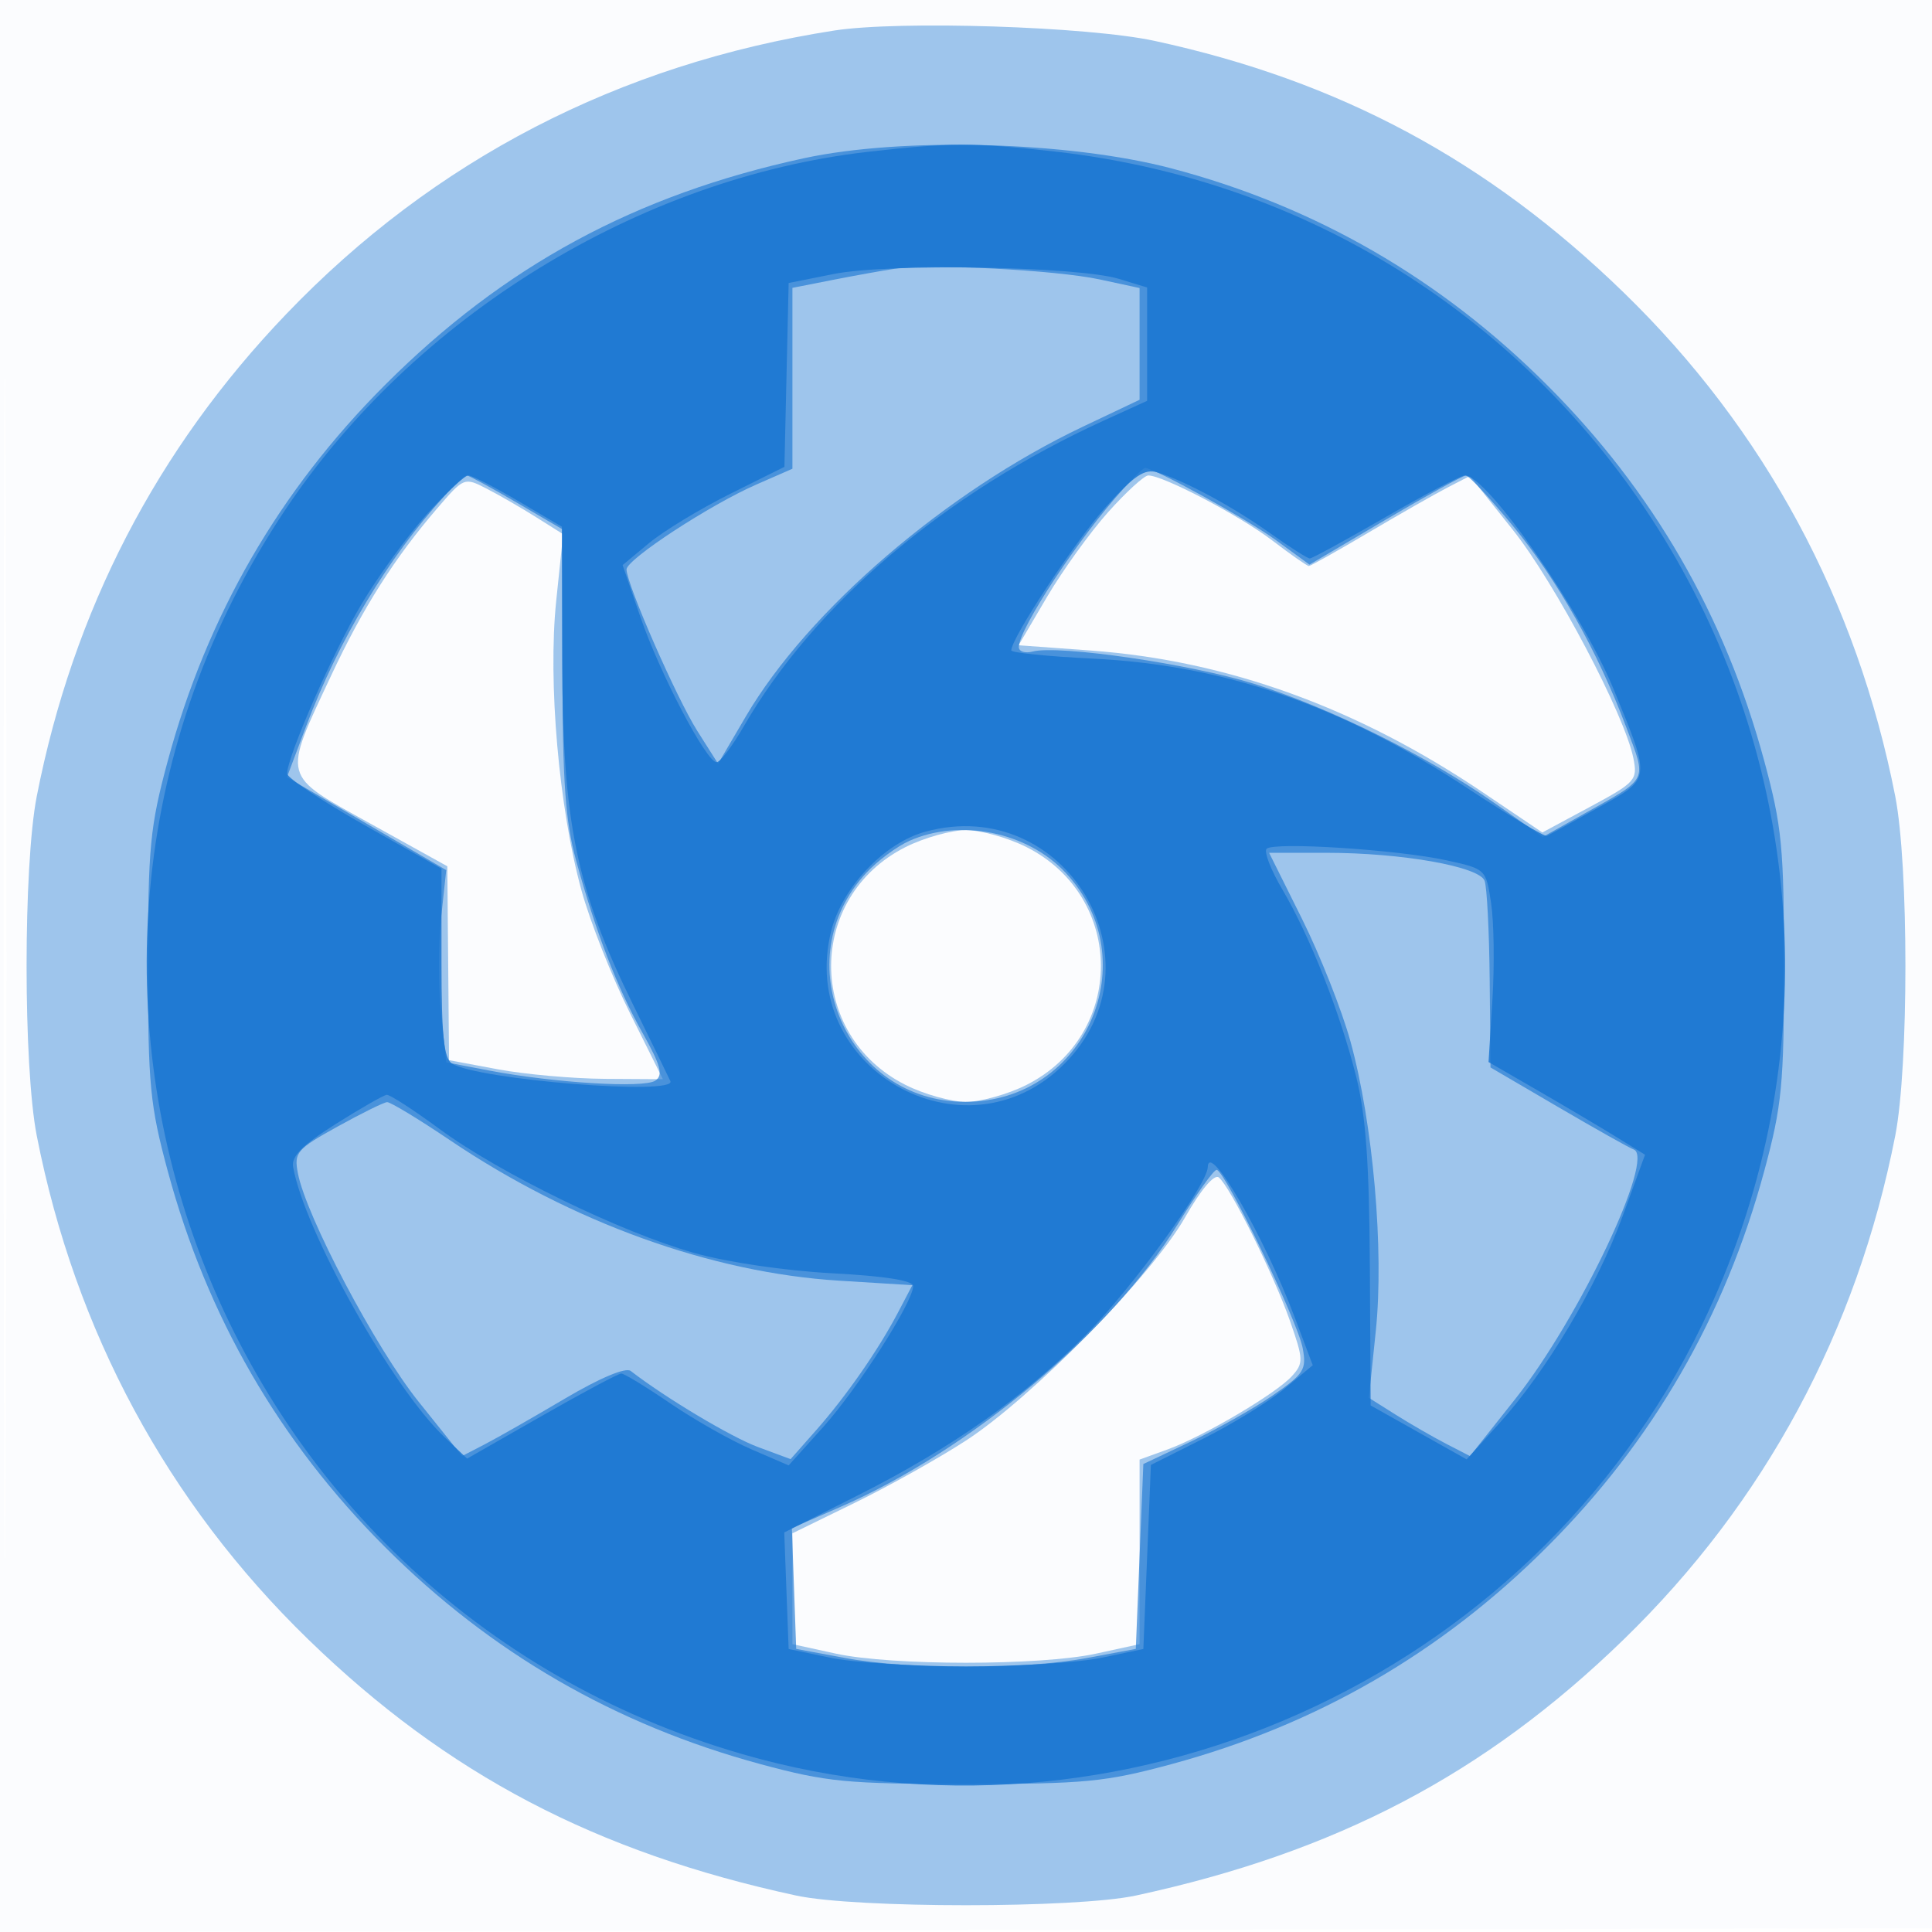
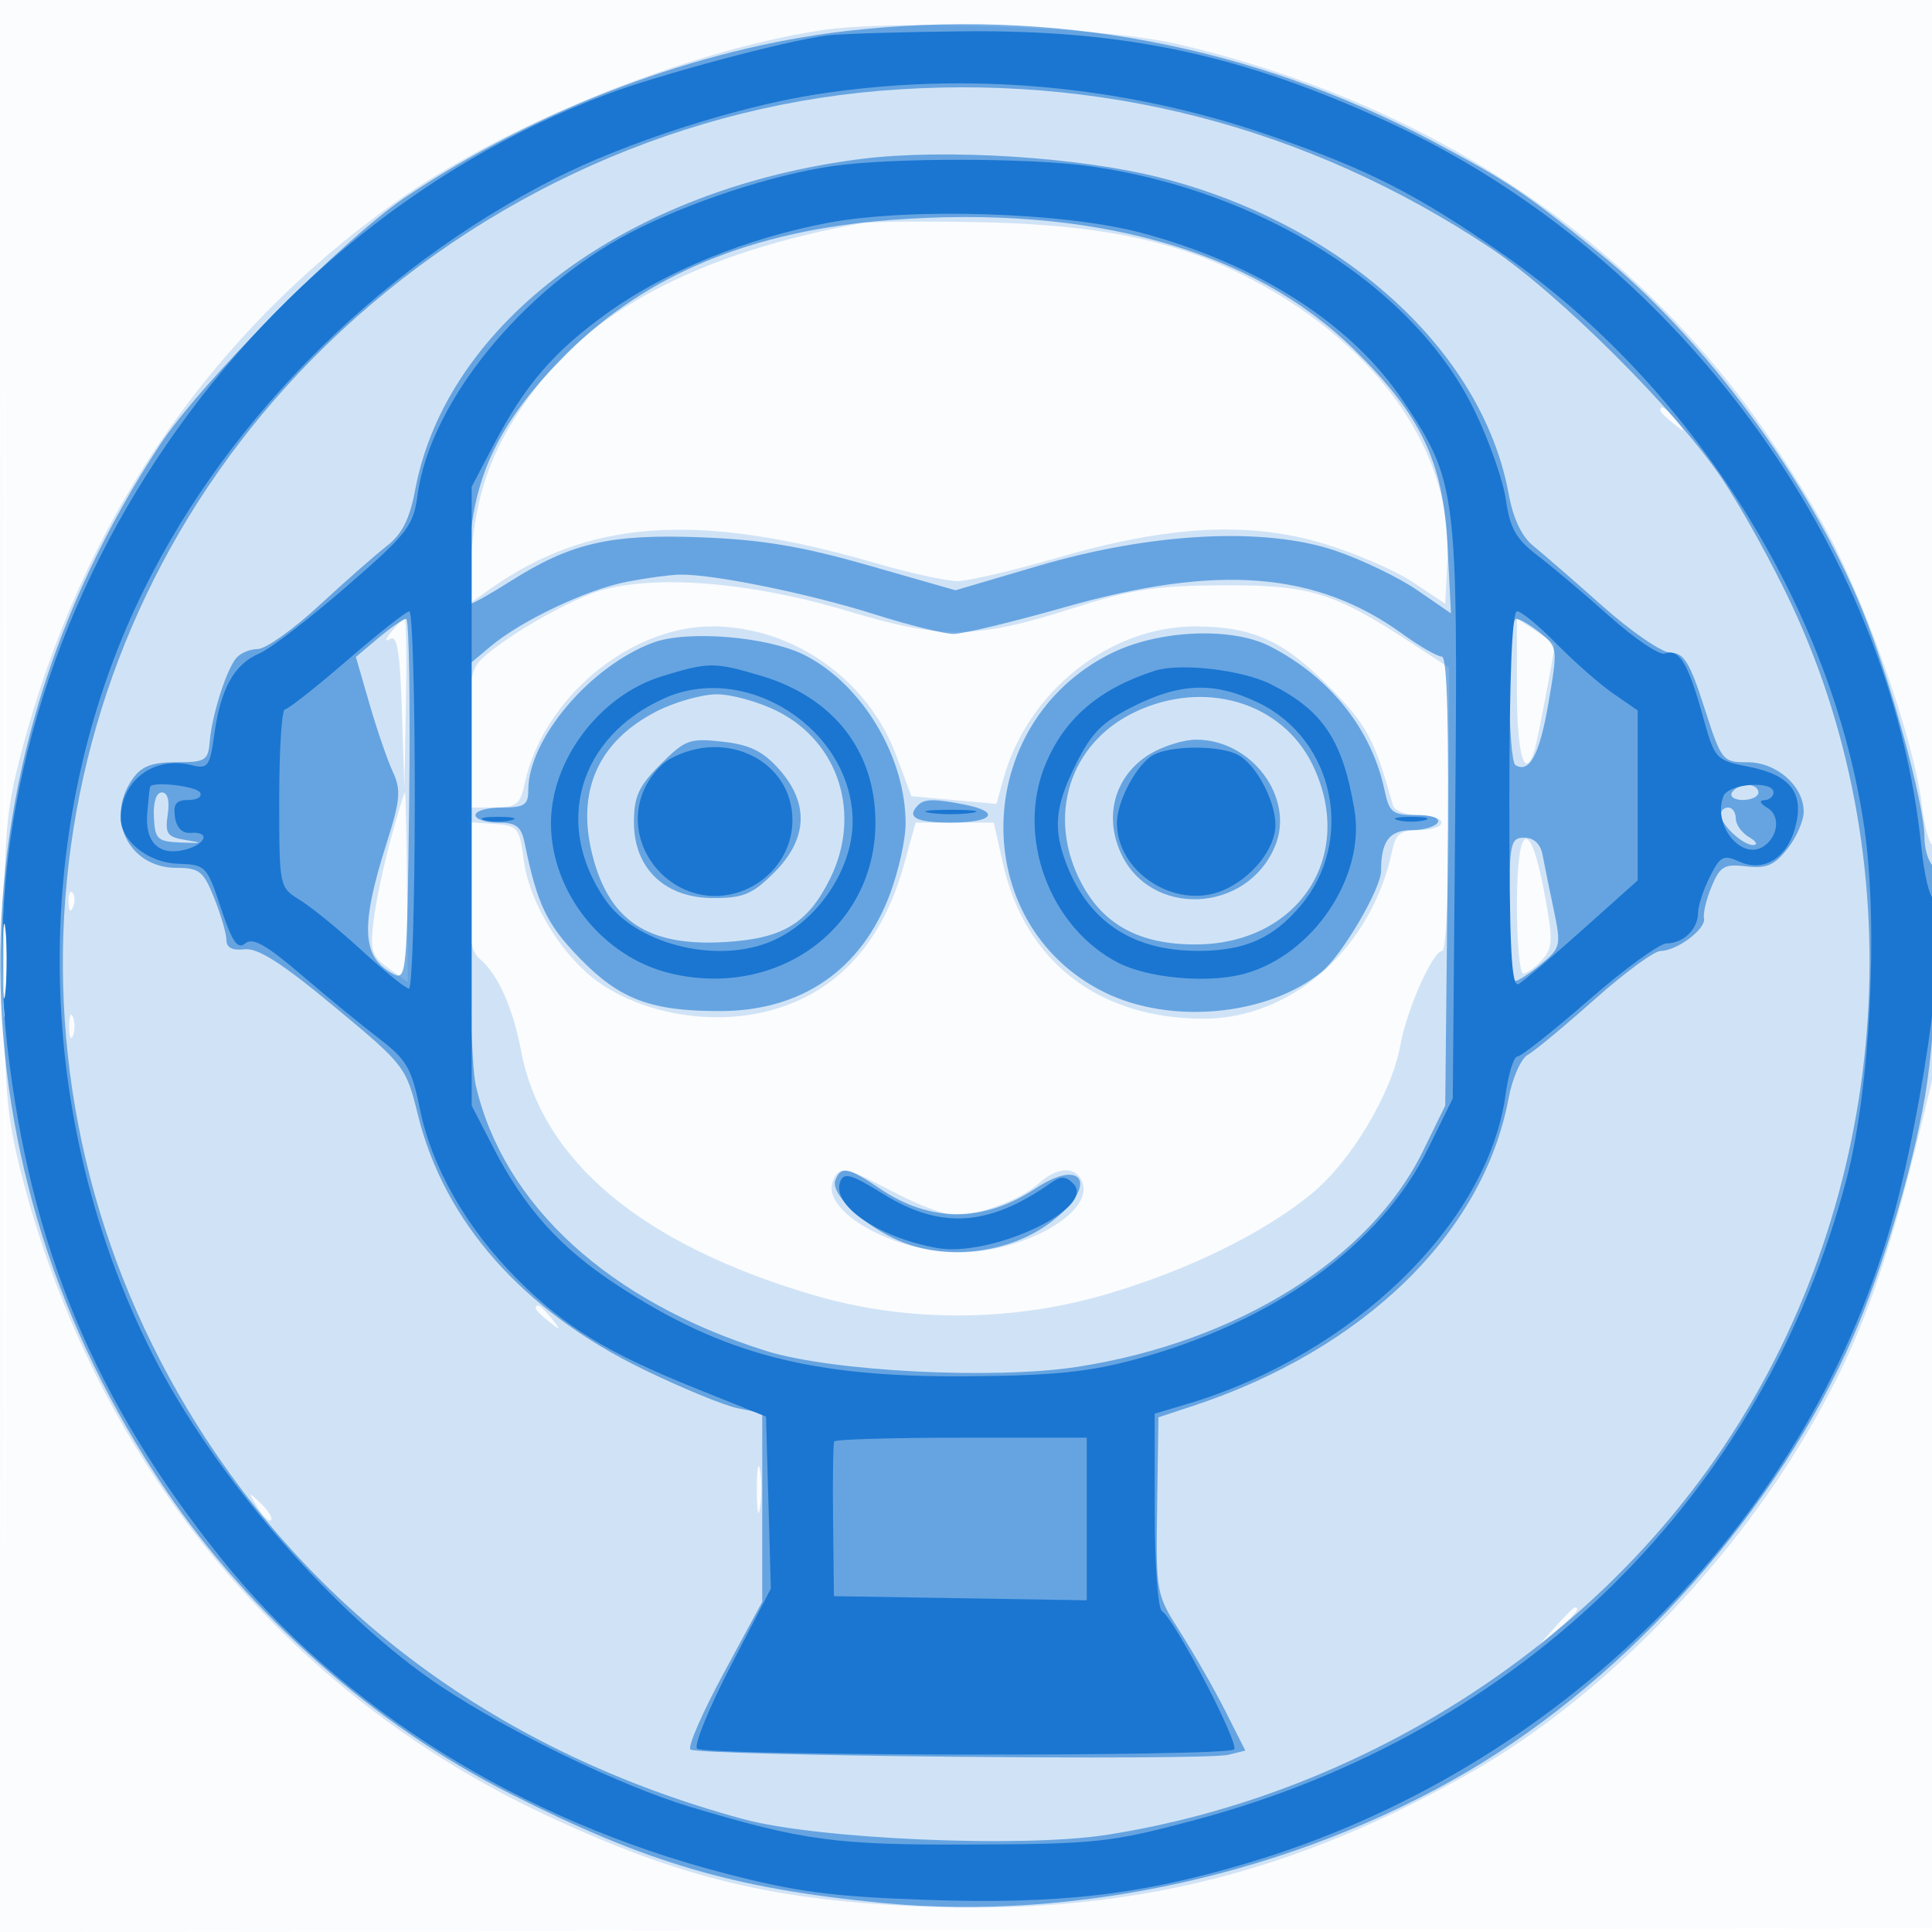
<svg xmlns="http://www.w3.org/2000/svg" width="256" height="256">
  <path fill-opacity=".016" d="M0 128.004v128.004l128.25-.254 128.25-.254.254-127.75L257.008 0H0v128.004m.485.496c0 70.4.119 99.053.265 63.672.146-35.38.146-92.98 0-128C.604 29.153.485 58.1.485 128.5" fill="#1976D2" fill-rule="evenodd" />
-   <path fill-opacity=".414" d="M110.5 4.051C82.037 8.492 57.508 21.188 37.936 41.608 20.753 59.537 9.701 80.895 4.873 105.5c-1.801 9.181-1.801 35.819 0 45 5.086 25.923 17.318 48.612 35.98 66.739 18.375 17.848 38.091 28.197 64.647 33.931 7.912 1.708 37.088 1.708 45 0 26.556-5.734 46.272-16.083 64.647-33.931 18.662-18.127 30.894-40.816 35.98-66.739 1.801-9.181 1.801-35.819 0-45-5.086-25.923-17.318-48.612-35.98-66.739-18.016-17.5-37.679-28.049-62.147-33.342-8.851-1.915-33.839-2.719-42.5-1.368M57.937 67.355c-5.675 6.602-9.848 13.179-14.046 22.136-6.475 13.818-6.675 13.065 5.205 19.652l10.177 5.643.114 12.846.113 12.847 6.5 1.214c3.575.667 9.951 1.235 14.169 1.26l7.669.047-4.359-8.75c-2.397-4.812-5.289-12.125-6.425-16.25-2.998-10.886-4.465-27.659-3.355-38.358l.919-8.858-3.559-2.242c-1.957-1.233-4.909-2.936-6.559-3.786-2.978-1.534-3.026-1.515-6.563 2.599m88.906.496c-2.389 2.669-6.038 7.731-8.111 11.25l-3.767 6.399 9.58.7c18.028 1.316 35.321 7.575 51.975 18.814l7.848 5.295 6.334-3.404c6.009-3.23 6.304-3.56 5.738-6.405-1.147-5.77-10.374-23.254-15.998-30.312l-5.672-7.12-3.002 1.552c-1.651.854-6.361 3.538-10.467 5.966-4.107 2.428-7.65 4.414-7.875 4.414-.225 0-2.416-1.532-4.869-3.404-4.319-3.297-14.43-8.596-16.402-8.596-.533 0-2.924 2.183-5.312 4.851M119.97 112.25c-13.123 6.629-13.123 24.871 0 31.5 2.45 1.238 6.063 2.25 8.03 2.25 1.967 0 5.58-1.012 8.03-2.25 13.123-6.629 13.123-24.871 0-31.5-2.45-1.237-6.063-2.25-8.03-2.25-1.967 0-5.58 1.013-8.03 2.25M157 161.354c-4.352 7.642-20.272 23.85-29 29.524-3.575 2.325-10.213 6.041-14.75 8.26l-8.25 4.033V217.858l5.75 1.254c7.405 1.615 27.095 1.615 34.5 0l5.75-1.254v-24.456l3.648-1.32c4.794-1.733 14.437-7.412 16.54-9.741 1.553-1.719 1.535-2.204-.269-7.341-2.19-6.233-7.905-17.753-9.416-18.979-.608-.493-2.383 1.609-4.503 5.333" fill="#1976D2" fill-rule="evenodd" />
-   <path fill-opacity=".633" d="M106.5 20.973c-22.292 4.83-39.705 14.257-55.488 30.039-14.029 14.03-23.57 30.536-28.774 49.782-2.363 8.739-2.625 11.45-2.625 27.206s.262 18.467 2.625 27.206c5.204 19.246 14.745 35.752 28.774 49.782 14.03 14.029 30.536 23.57 49.782 28.774 8.739 2.363 11.45 2.625 27.206 2.625s18.467-.262 27.206-2.625c19.246-5.204 35.752-14.745 49.782-28.774 14.029-14.03 23.57-30.536 28.774-49.782 2.363-8.739 2.625-11.45 2.625-27.206s-.262-18.467-2.625-27.206c-5.204-19.246-14.745-35.752-28.774-49.782-14.091-14.09-30.744-23.693-49.782-28.705-13.549-3.567-35.609-4.171-48.706-1.334m12 14.646c-1.65.25-5.362.92-8.25 1.489L105 38.142v23.97l-4.75 2.077c-6.192 2.707-17.255 9.944-17.232 11.273.035 1.995 6.648 17.075 9.379 21.388l2.754 4.349 3.674-6.267c8.243-14.057 26.562-29.805 44.666-38.396L151 52.973V38.166l-5.25-1.133c-5.812-1.255-22.567-2.124-27.25-1.414m30.364 29.131C143.041 71.129 135 83.305 135 85.744c0 .588.826.853 1.835.589 3.458-.904 21.048 1.663 29.357 4.284 10.03 3.165 22.999 9.592 31.774 15.747l6.466 4.535 5.534-3.108c8.572-4.815 8.255-4.157 5.513-11.444-3.799-10.092-9.099-19.497-15.061-26.725-3.004-3.642-5.79-6.614-6.19-6.605-.4.009-5.225 2.667-10.721 5.907l-9.993 5.89-4.507-3.286C165.275 68.808 152.92 62 151.716 62c-.188 0-1.472 1.237-2.852 2.75m-90 1C51.41 73.915 44.842 84.856 40.56 96.241l-2.536 6.741 10.552 6.155 10.552 6.156-.681 6.353c-.374 3.495-.372 9.226.004 12.737l.683 6.383 5.683 1.085c8.602 1.642 20.516 2.366 22.019 1.338 1.068-.73.728-1.998-1.686-6.301-3.395-6.053-6.18-13.281-8.819-22.888-1.413-5.145-1.79-10.397-1.808-25.188L74.5 70.123l-6.088-3.561C65.063 64.603 62.11 63 61.849 63c-.261 0-1.605 1.237-2.985 2.75m61.636 45.667c-1.65.737-4.209 2.632-5.686 4.211-10.782 11.526-2.66 30.372 13.089 30.372 15.938 0 24.142-18.76 13.283-30.373-5.038-5.388-13.972-7.206-20.686-4.21m52.021 10.333c2.397 4.813 5.289 12.125 6.425 16.25 2.998 10.886 4.465 27.659 3.355 38.358l-.919 8.858 3.559 2.242c1.957 1.233 4.972 2.97 6.7 3.861l3.141 1.62 5.984-7.548c8.468-10.679 18.616-32.069 15.696-33.084-.529-.184-5.012-2.704-9.962-5.6l-9-5.265-.109-11.634c-.061-6.398-.364-12.295-.675-13.105-.725-1.891-10.983-3.703-20.967-3.703h-7.587l4.359 8.75M44.704 149.289c-5.391 2.986-5.757 3.417-5.238 6.149 1.091 5.733 10.297 23.167 15.988 30.278l5.776 7.216 3.002-1.552c1.651-.854 6.432-3.58 10.625-6.059 4.62-2.731 8.054-4.175 8.714-3.664 4.628 3.577 13.301 8.762 16.873 10.086l4.316 1.6 3.37-3.816c3.99-4.517 8.242-10.633 10.867-15.629l1.893-3.603-9.695-.598c-16.92-1.046-35.444-7.731-51.57-18.613-4.144-2.796-7.893-5.066-8.33-5.045-.437.022-3.403 1.484-6.591 3.25m111.329 12.97c-8.786 14.244-27.564 29.962-44.73 37.44l-6.376 2.778.286 8.006.287 8.007 6.5 1.208c8.333 1.549 23.668 1.549 32 0l6.5-1.209.5-12.249.5-12.249 6.276-2.966c3.452-1.63 8.335-4.381 10.851-6.113 4.167-2.866 4.523-3.428 3.986-6.28-.682-3.621-10.343-23.636-11.403-23.623-.39.004-2.72 3.267-5.177 7.25" fill="#1976D2" fill-rule="evenodd" />
-   <path fill-opacity=".833" d="M115 20.118C84.682 23.586 54.789 41.994 37.68 67.73-3.021 128.953 27.51 211.9 98.296 232.413c50.062 14.507 104.459-9.792 127.215-56.827C258.3 107.81 214.472 28.41 139.666 20.069c-10.711-1.194-13.857-1.188-24.666.049m-4.5 16.181l-6 1.201-.28 12.178-.28 12.179-7.22 3.599c-3.971 1.98-8.795 4.91-10.72 6.51l-3.5 2.91 2.334 6.812C87.393 89.16 93.598 101 94.954 101c.471 0 2.089-2.137 3.596-4.75 9.336-16.183 26.726-30.955 47.7-40.518l5.75-2.621V38.094l-3.75-1.144c-5.437-1.658-30.556-2.091-37.75-.651m36.061 30.844C142.51 71.649 134 84.546 134 86.18c0 .31 4.838.799 10.75 1.087 17.603.858 33.113 6.239 49.915 17.316 5.371 3.542 10.015 6.322 10.319 6.178.304-.143 3.341-1.819 6.75-3.723 7.107-3.97 7.052-3.561 2.109-15.64C209.616 81.068 197.061 63 194.11 63c-.524 0-5.238 2.475-10.478 5.5-5.239 3.025-9.774 5.5-10.077 5.5-.303 0-2.689-1.521-5.303-3.38-4.927-3.505-11.193-6.882-14.883-8.021-1.702-.526-3.071.388-6.808 4.544m-90.026 1.029c-2.558 2.845-6.464 8.226-8.681 11.958-3.706 6.237-9.746 20.006-9.814 22.37-.016.55 4.581 3.611 10.216 6.803l10.244 5.802v12.483c0 9.611.322 12.681 1.398 13.348 3.467 2.146 29.807 4.253 28.929 2.314-.187-.412-2.439-5.025-5.004-10.25-7.445-15.161-9.276-24.064-9.326-45.352l-.043-17.851-5.771-3.399C65.508 64.529 62.522 63 62.048 63c-.474 0-2.955 2.328-5.513 5.172m66.085 42.031c-5.429 1.479-11.024 7.375-12.478 13.148C105.571 141.503 127.79 154.21 141 141c13.493-13.493.151-35.847-18.38-30.797m45.208 2.27c-.369.387.572 2.813 2.091 5.39 3.672 6.227 7.668 16.356 9.778 24.784 1.284 5.128 1.741 11.474 1.817 25.216l.102 18.364 6.362 3.573 6.361 3.573 4.296-4.745c6.263-6.918 12.985-18.203 16.375-27.493l2.965-8.125-3.737-2.311c-2.056-1.271-6.722-4.035-10.369-6.143l-6.63-3.832.513-8.233c.283-4.528.206-10.283-.17-12.79-.68-4.54-.702-4.561-5.882-5.699-6.478-1.422-22.966-2.478-23.872-1.529M44.5 148.928c-4.405 2.781-5.911 4.291-5.665 5.68 1.497 8.459 13.101 29.194 20.024 35.778l3.035 2.886 9.868-5.636c5.427-3.1 10.181-5.636 10.564-5.636.383 0 3.299 1.776 6.479 3.947 3.181 2.171 8.013 4.91 10.739 6.086l4.956 2.139 4.54-5.042c4.589-5.096 11.96-16.631 11.96-18.716 0-.736-3.755-1.33-10.75-1.701-6.206-.33-13.92-1.465-18.25-2.686-9.699-2.736-25.808-10.574-33.753-16.423-3.439-2.532-6.589-4.572-7-4.534-.411.039-3.447 1.775-6.747 3.858m115.533 5.738c-.066 2.336-10.026 16.03-16.166 22.227-8.065 8.141-17.827 15.013-30.159 21.23l-9.791 4.937.291 7.72.292 7.72 5.5 1.154c3.025.634 11.125 1.153 18 1.153s14.975-.519 18-1.153l5.5-1.154.5-12.195.5-12.195 7-3.515c3.85-1.934 8.675-4.906 10.723-6.605l3.722-3.09-2.347-6.236c-4.096-10.882-11.461-23.619-11.565-19.998" fill="#1976D2" fill-rule="evenodd" />
+   <path fill-opacity=".191" d="M108.609 4.042C90.665 6.847 66.899 16.468 52.37 26.809 27.718 44.355 10.892 69.067 2.878 99.5.78 107.468.51 110.68.524 127.5c.013 16.244.334 20.263 2.217 27.707 9.64 38.126 34.705 68.913 69.361 85.195 18.077 8.493 30.601 11.508 50.898 12.253 26.77.983 48.91-4.557 72.5-18.143 16.589-9.554 33.436-26.695 44.04-44.809 7.282-12.44 10.615-21.857 16.449-46.467 1.231-5.191 1.354-31.236.149-31.236-.475 0-1.151-2.453-1.503-5.452-.948-8.063-6.99-25.584-12.29-35.635-2.558-4.852-7.496-12.612-10.973-17.246C213.319 29.614 187.398 13.163 156 5.832c-9.755-2.278-37.551-3.328-47.391-1.79M114 29.601C93.5 33.36 79.116 40.634 71.043 51.327c-5.486 7.266-7.725 12.908-8.562 21.574l-.714 7.401 3.066-2.183c13.081-9.315 27.615-10.327 50.994-3.552 4.618 1.338 9.584 2.43 11.035 2.427 1.451-.004 7.363-1.38 13.138-3.059 14.79-4.3 25.347-4.884 35.231-1.95 4.182 1.241 9.553 3.55 11.936 5.131l4.333 2.874.294-5.853c.71-14.131-9.1-28.219-25.776-37.017-9.693-5.114-19.851-7.305-35.518-7.66-7.7-.175-15.125-.112-16.5.141m106 24.777c0 .207.787.995 1.75 1.75 1.586 1.243 1.621 1.208.378-.378-1.307-1.666-2.128-2.195-2.128-1.372M78 78.8c-5.032 2.053-11.821 6.164-14.34 8.683C62.361 88.782 62 91.086 62 98.071V107h3.421c3.048 0 3.496-.353 4.12-3.25C71.949 92.568 83.391 83 94.356 83c10.663 0 20.64 6.991 24.4 17.097l2.011 5.403 5.635.513 5.635.514.914-3.31c3.201-11.593 14.071-20.227 25.448-20.211 7.493.01 11.624 1.854 17.56 7.839 5.213 5.258 6.097 6.887 8.628 15.905.192.688 1.714 1.25 3.382 1.25 1.667 0 3.031.45 3.031 1s-1.341 1-2.981 1c-2.446 0-3.084.494-3.556 2.75-2.682 12.824-13.236 22.225-24.963 22.235-13.889.011-23.696-7.565-26.602-20.551L131.682 109h-10.354l-1.601 5.759c-2.993 10.766-9.548 17.47-19.023 19.458-7.085 1.486-15.225.027-20.935-3.751-5.001-3.31-9.583-10.583-10.361-16.447-.585-4.41-.77-4.635-4.011-4.853L62 108.937v8.409c0 6.412.372 8.718 1.566 9.709 2.397 1.989 4.383 6.404 5.478 12.177 2.767 14.592 15.983 25.65 38.659 32.348 12.369 3.653 26.147 3.633 38.797-.056 10.888-3.176 21.193-8.243 27.498-13.522 5.139-4.303 10.421-13.219 11.555-19.502.858-4.759 4.3-12.5 5.557-12.5.49 0 .89-8.445.89-18.766V88.468l-5.08-3.326c-10.176-6.661-13.413-7.647-24.92-7.588-8.72.045-12.026.542-19.5 2.932-13.232 4.232-17.447 4.297-30.226.466C98.52 76.828 84.925 75.975 78 78.8m-26.128 4.892c-.857 1.057-.916 1.418-.157.963.913-.549 1.295 1.819 1.539 9.558l.324 10.287.211-11.25c.116-6.187.041-11.25-.167-11.25-.207 0-.995.761-1.75 1.692M201 91.477c0 8.676 1.08 12.208 2.377 7.773.412-1.409 2.623-13.058 2.623-13.819 0-.11-1.125-.938-2.5-1.839l-2.5-1.638v9.523M51.763 111.25c-.942 3.438-1.959 8.275-2.261 10.75-.488 3.997-.265 4.703 1.994 6.311l2.542 1.811-.105-12.561c-.058-6.908-.184-12.561-.281-12.561-.098 0-.947 2.813-1.889 6.25M201 119.917c0 4.995.38 9.083.845 9.083.465 0 1.578-.81 2.474-1.8 1.444-1.596 1.485-2.579.359-8.682-1.909-10.342-3.678-9.669-3.678 1.399M.4 127.5c.001 8.25.156 11.492.344 7.204.188-4.287.187-11.037-.002-15-.19-3.962-.343-.454-.342 7.796m8.679-7.917c.048 1.165.285 1.402.604.605.289-.722.253-1.585-.079-1.917-.332-.332-.568.258-.525 1.312M9.158 136c0 1.375.227 1.938.504 1.25.278-.687.278-1.812 0-2.5-.277-.687-.504-.125-.504 1.25m101.189 20.537c-1.525 3.974 8.102 9.419 16.653 9.419 8.644 0 17.962-5.285 16.417-9.311-.835-2.176-3.301-2.085-5.853.216-2.347 2.117-7.776 4.139-11.112 4.139-1.237 0-4.815-1.35-7.952-3-6.53-3.435-7.34-3.58-8.153-1.463M71 173.378c0 .207.787.995 1.75 1.75 1.586 1.243 1.621 1.208.378-.378-1.307-1.666-2.128-2.195-2.128-1.372m29.286 24.122c.008 2.75.202 3.756.432 2.236.229-1.52.223-3.77-.014-5-.237-1.23-.425.014-.418 2.764M34.1 199.705c.729 1.212 1.54 1.989 1.803 1.726.263-.263-.333-1.255-1.324-2.205-1.722-1.649-1.744-1.628-.479.479m171.824 16.045-2.424 2.75 2.75-2.424c2.57-2.266 3.209-3.076 2.424-3.076-.179 0-1.416 1.238-2.75 2.75" fill="#1976D2" fill-rule="evenodd" />
+   <path fill-opacity=".576" d="M112.054 4.122c-19.589 2.27-40.805 10.273-58.322 22C45.548 31.601 26.543 50.778 21.148 59c-28.436 43.338-28.131 95.549.81 138.438 11.175 16.56 27.733 31.164 45.599 40.216 18.167 9.205 29.587 12.566 49.245 14.489 25.834 2.528 54.725-3.943 77.643-17.391 21.499-12.615 41.221-34.878 51.162-57.752 3.854-8.867 7.832-22.191 9.462-31.69 1.67-9.728 2.305-29.336.994-30.647-.585-.585-1.063-2.265-1.063-3.735 0-4.383-4.627-21.277-8.258-30.149-7.019-17.15-20.856-35.918-34.857-47.279-9.891-8.026-11.955-9.413-21.885-14.706C165.971 5.985 139.303.965 112.054 4.122m4.446 7.919c-28.075 2.363-54.962 15.078-75.122 35.527C4.46 85.015-2.247 141.665 24.892 186.82c16.152 26.874 41.428 45.494 73.608 54.224 9.767 2.649 36.903 3.831 48.077 2.092 33.121-5.152 63.887-24.537 81.952-51.636 21.895-32.845 25.348-76.117 8.884-111.349-2.478-5.302-6.61-12.793-9.183-16.646-5.986-8.966-21.736-24.667-30.741-30.646-24.327-16.154-51.972-23.26-80.989-20.818m-2.253 9.002c-30.999 3.863-55.05 21.653-59.225 43.808-.744 3.945-1.732 5.913-3.765 7.491-1.516 1.177-5.558 4.732-8.982 7.899C38.852 83.409 35.194 86 34.148 86c-1.047 0-2.35.563-2.895 1.25-1.321 1.664-3.183 7.579-3.464 11-.207 2.531-.562 2.75-4.45 2.75-3.233 0-4.591.522-5.782 2.223-3.69 5.268-.465 11.777 5.834 11.777 3.027 0 3.565.433 5 4.02.885 2.211 1.609 4.703 1.609 5.538 0 1.015.794 1.422 2.4 1.23 1.759-.211 4.931 1.814 11.887 7.589 9.358 7.768 9.51 7.965 11.086 14.353 3.507 14.208 13.931 25.969 29.904 33.737 5.072 2.467 10.686 4.777 12.473 5.134l3.25.649v25.002l-5.103 9.438c-2.806 5.191-4.794 9.747-4.418 10.124.833.834 68.094 1.501 71.277.707l2.257-.562-2.643-5.23c-1.454-2.876-4.122-7.545-5.928-10.376-3.268-5.12-3.284-5.206-3.113-16.85l.171-11.703 4.5-1.481c22.686-7.466 38.554-22.901 41.887-40.745.504-2.695 1.641-5.29 2.538-5.792.894-.5 4.876-3.802 8.85-7.338 3.974-3.536 7.912-6.432 8.752-6.436 2.178-.011 6.075-2.94 5.765-4.333-.144-.646.311-2.545 1.01-4.22 1.115-2.672 1.678-2.997 4.589-2.658 2.677.313 3.733-.139 5.464-2.339 1.18-1.5 2.145-3.707 2.145-4.904 0-3.409-3.579-6.554-7.459-6.554-3.316 0-3.426-.139-5.711-7.25-1.913-5.951-2.705-7.25-4.425-7.25-1.152 0-5.202-2.764-9-6.141-3.798-3.378-7.957-6.992-9.243-8.031-1.526-1.233-2.655-3.616-3.249-6.859-3.481-18.996-22.004-35.802-46.232-41.948-10.745-2.726-28.495-3.841-39.434-2.478m3.753 8.11c-18.33 1.408-32.35 7.19-42.862 17.677-8.723 8.702-12.286 15.798-12.924 25.74-.262 4.087-.208 7.43.12 7.43.328 0 2.702-1.336 5.276-2.968 8.028-5.091 13.244-6.298 25.223-5.837 8.175.315 13.366 1.183 22.221 3.715l11.554 3.304 10.946-3.223c15.052-4.432 29.994-5.203 39.363-2.03 3.529 1.195 8.425 3.554 10.879 5.243l4.462 3.069-.452-8.886c-.57-11.207-3.477-17.327-12.387-26.071-13.5-13.249-34.82-19.207-61.419-17.163M83.045 77.092c-5.364 1.052-13.988 5.148-18.071 8.583L62 88.178l.024 25.661c.014 14.114.47 27.592 1.015 29.952 3.662 15.877 17.646 28.678 38.461 35.208 8.696 2.728 30.294 3.827 41.33 2.103 21.162-3.305 38.721-14.287 45.731-28.602l2.939-6 .305-29.75c.21-20.541-.025-29.75-.759-29.75-.585 0-2.907-1.335-5.16-2.968-11.466-8.305-24.488-9.341-44.834-3.566C134.206 82.41 127.592 84 126.354 84c-1.238 0-5.986-1.181-10.552-2.625-8.71-2.753-21.555-5.357-25.802-5.231-1.375.042-4.505.468-6.955.948m-32.891 7.432-2.999 2.524 1.804 6.226c.992 3.424 2.385 7.476 3.096 9.004 1.113 2.393.996 3.708-.845 9.5-3.469 10.917-3.275 15.046.811 17.233 1.851.991 1.918.289 2.194-22.995.157-13.21-.018-24.017-.388-24.017-.371.001-2.023 1.137-3.673 2.525M200 91.441c0 5.193.359 9.663.798 9.934 1.859 1.149 3.213-1.401 4.391-8.274 1.232-7.182 1.211-7.359-1.077-9.212-1.284-1.039-2.734-1.889-3.223-1.889-.489 0-.889 4.248-.889 9.441M86.5 85.164C78.144 88.305 70 97.946 70 104.696c0 1.966-.513 2.304-3.5 2.304-1.925 0-3.5.45-3.5 1s1.341 1 2.981 1c2.448 0 3.082.491 3.545 2.75 1.664 8.104 2.91 10.707 7.284 15.215 5.312 5.476 9.464 7.033 18.69 7.007 10.767-.029 18.686-5.507 22.431-15.518 1.138-3.041 2.069-7.232 2.069-9.313 0-8.862-5.718-18.424-13.347-22.32-4.851-2.477-15.617-3.363-20.153-1.657m60.72 1.414c-18.579 9.258-19.136 35.807-.942 44.873 8.769 4.37 21.674 3.177 28.848-2.666 2.684-2.186 7.874-11.017 7.874-13.399 0-3.924 1.099-5.386 4.048-5.386 1.559 0 3.112-.45 3.452-1 .367-.593-.796-1-2.862-1-3.118 0-3.55-.338-4.166-3.25-1.709-8.09-7.191-14.991-15.172-19.102-5.091-2.621-14.814-2.193-21.08.93m-60.2 7.672c-7.734 3.952-10.683 10.542-8.523 19.047 2.211 8.709 7.339 12.107 17.41 11.538 7.796-.44 11.116-2.421 14.078-8.401 4.212-8.5 1.216-18.062-6.951-22.184C100.582 93.013 96.967 92 95 92c-1.967 0-5.558 1.013-7.98 2.25m63.374.095c-8.713 4.146-11.759 13.868-7.104 22.67 2.927 5.537 7.732 8.128 15.07 8.128 13.701 0 21.394-11.756 15.569-23.79-4.03-8.324-14.325-11.39-23.535-7.008m-62.867 6.928c-2.91 2.91-3.527 4.258-3.527 7.704C84 115.083 88.112 119 94.523 119c3.986 0 5.18-.503 8.077-3.4 4.435-4.435 4.649-9.171.618-13.683-2.141-2.395-3.866-3.236-7.473-3.642-4.349-.49-4.948-.272-8.218 2.998m64.826-1.347c-4.554 2.777-6.116 8.056-3.862 13.054 3.901 8.652 16.75 8.094 20.471-.887 2.638-6.369-3.094-14.086-10.462-14.086-1.65 0-4.416.864-6.147 1.919M229.5 105c-.34.55.309 1 1.441 1 1.132 0 2.059-.45 2.059-1s-.648-1-1.441-1-1.719.45-2.059 1m-209.108 3.25c.145 2.983.443 3.262 3.633 3.391 2.834.115 2.949.054.623-.326-2.509-.411-2.801-.82-2.423-3.391.272-1.857-.013-2.924-.781-2.924-.731 0-1.147 1.287-1.052 3.25m101.275-1.583C120.04 108.293 121.353 109 126 109c5.576 0 6.691-1.412 1.875-2.375-3.987-.797-5.379-.788-6.208.042M228 107.929c0 1.334 2.932 4.076 4.321 4.041.649-.017.392-.489-.571-1.05s-1.75-1.672-1.75-2.47c0-.797-.45-1.45-1-1.45s-1 .418-1 .929M200 120.5c0 5.225.338 9.498.75 9.495.412-.003 1.969-1.015 3.458-2.25 2.6-2.155 2.666-2.446 1.66-7.245a557.933 557.933 0 0 1-1.478-7.25c-.272-1.432-1.148-2.25-2.409-2.25-1.836 0-1.981.697-1.981 9.5m-199.618 7c.002 6.6.164 9.17.359 5.711.196-3.459.195-8.859-.003-12S.38 120.9.382 127.5m110.3 28.885c-.696 1.814 3.844 6.102 8.536 8.062 6.659 2.781 15.316 1.499 20.751-3.074 5.524-4.649 3.293-7.898-2.7-3.932-6.923 4.581-13.994 4.592-20.713.033-4.185-2.841-5.134-3.016-5.874-1.089" fill="#1976D2" fill-rule="evenodd" />
+   <path fill-opacity=".977" d="M109.5 4.709c-5.675.773-22.207 5.198-29.063 7.778C29.405 31.696-4.975 86.157.948 138.406c3.021 26.65 11.61 47.25 28.419 68.164C45.31 226.407 68.935 241.174 96 248.218c9.42 2.451 14.214 3.087 26.506 3.514 17.717.615 28.421-.599 42.716-4.846 41.085-12.205 73.787-44.564 85.283-84.386 4.523-15.668 8.176-43.5 5.709-43.5-.516 0-1.247-3.037-1.624-6.75-4.058-39.918-32.472-78.541-70.704-96.107C164.517 7.244 149.014 3.938 127.64 4.15c-8.327.082-16.49.334-18.14.559m-1.5 7.823C97.54 14.178 82.902 18.9 73.539 23.649 49.41 35.886 28.847 56.9 17.976 80.429c-14.158 30.646-13.34 68.047 2.162 98.866 8.18 16.264 24.363 34.914 38.362 44.211 9.116 6.055 23.893 13.192 32.914 15.899 15.057 4.518 19.374 5.093 37.586 5.007 16.392-.078 18.257-.286 29.464-3.285 43.323-11.596 75.222-43.033 86.24-84.993 3.1-11.808 4.198-33.462 2.349-46.322-4.192-29.15-22.721-58.616-47.858-76.106-11.487-7.992-17.848-11.233-30.889-15.738-19.42-6.709-40.278-8.589-60.306-5.436m2.315 9.476c-8.081 1.181-19.146 4.826-26.815 8.833-14.266 7.454-26.487 22.488-28.151 34.632-.587 4.278-1.257 5.146-9.521 12.315-4.89 4.241-10.064 8.21-11.497 8.818-3.292 1.398-5.077 4.602-5.922 10.631-.612 4.368-.848 4.691-3.036 4.142-4.982-1.251-9.373 2.056-9.373 7.057 0 2.973 3.627 5.873 7.515 6.008 3.76.131 3.886.259 5.762 5.886 1.502 4.508 2.2 5.519 3.221 4.672.989-.821 2.789.192 7.478 4.208 3.396 2.91 8.028 6.706 10.292 8.437 3.602 2.753 4.273 3.912 5.367 9.278 1.594 7.815 6.213 15.88 12.958 22.625 6.355 6.354 11.893 9.724 23.907 14.545l9 3.612.321 11.396.322 11.397-5.292 10.196c-2.91 5.608-4.93 10.558-4.488 11 .98.981 70.188 1.087 71.165.109.735-.735-7.907-17.303-9.558-18.324-.545-.336-.97-6.206-.97-13.382v-12.782l4.25-1.262c21.966-6.523 39.893-23.915 42.24-40.982.384-2.79 1.09-5.073 1.569-5.073.479 0 4.742-3.375 9.474-7.5 4.731-4.125 9.381-7.5 10.334-7.5 2.188 0 4.133-1.905 4.133-4.046 0-.906.698-3.046 1.551-4.756 1.377-2.759 1.812-2.99 3.873-2.05 3.223 1.468 6.3-.363 7.428-4.421 1.276-4.595-.544-7.024-6.087-8.121-4.494-.89-4.526-.926-6.209-6.98-1.884-6.776-3.097-8.739-4.957-8.026-.69.265-3.973-1.943-7.294-4.907-3.322-2.964-7.626-6.599-9.564-8.077-2.856-2.178-3.654-3.583-4.204-7.402-.373-2.593-2.272-7.969-4.219-11.948-7.939-16.221-28.069-28.988-50.818-32.229-7.987-1.138-26.494-1.154-34.185-.029m-.612 7.519C98.95 31.556 88.32 35.882 80.66 41.348 73.425 46.512 69.608 50.921 65.379 59L62.5 64.5v82l2.834 5.5c4.179 8.109 8.863 13.32 16.425 18.275 13.981 9.16 25.721 12.23 46.241 12.091 11.421-.077 16.173-.549 22.378-2.224 18.405-4.967 32.542-15.142 38.86-27.972l3.262-6.622.324-37.763c.367-42.721.203-44.024-6.867-54.612-6.833-10.232-19.228-18.195-34.76-22.332-10.202-2.717-30.628-3.364-41.494-1.314M46 87.5c-4.125 3.57-7.837 6.494-8.25 6.496-.413.002-.75 5.307-.75 11.788 0 11.779.001 11.786 2.75 13.478 1.513.931 5.214 3.953 8.227 6.715 3.012 2.763 5.811 5.023 6.221 5.023.41 0 .754-11.25.764-25 .011-13.75-.314-24.998-.721-24.996-.408.002-4.116 2.926-8.241 6.496m154 18.559c0 19.779.263 24.902 1.25 24.312.688-.411 4.512-3.663 8.5-7.227l7.25-6.481V94.136l-3.25-2.245c-1.787-1.235-5.155-4.191-7.483-6.568-2.328-2.378-4.691-4.323-5.25-4.323-.662 0-1.017 8.743-1.017 25.059M87.707 89.612c-8.249 2.536-14.721 11.122-14.701 19.504.021 9.136 6.894 17.739 15.872 19.869C103.131 132.366 116 122.883 116 109c0-9.489-5.543-16.599-15.167-19.457-6.19-1.838-6.932-1.834-13.126.069m65.287-.726c-7.334 2.372-11.915 6.287-14.446 12.346-3.956 9.468.423 21.534 9.546 26.302 3.987 2.084 11.943 2.802 16.738 1.511 9.119-2.455 16.133-12.864 14.642-21.728-1.556-9.249-4.161-13.167-11.068-16.648-3.812-1.921-12.042-2.873-15.412-1.783m-64.987 3.652c-11.357 5.105-14.737 16.733-7.77 26.735 3.968 5.696 14.206 8.4 21.448 5.663 6.308-2.383 11.337-9.577 11.293-16.154-.081-12.101-14.018-21.168-24.971-16.244m62.249 1.022c-4.191 2.088-5.608 3.505-7.696 7.696-2.775 5.568-3.054 8.573-1.234 13.28 2.95 7.627 8.785 11.464 17.435 11.464 6.168 0 9.94-1.667 13.594-6.01 7.245-8.61 4.468-21.993-5.573-26.853-5.806-2.811-10.265-2.697-16.526.423m-61.425 6.97c-1.527.829-3.165 2.954-3.829 4.965-2.356 7.136 4.137 14.452 11.585 13.055 4.854-.911 8.413-5.085 8.413-9.867 0-7.806-8.716-12.201-16.169-8.153m63.919-.45c-2.182 1.271-4.75 6.118-4.75 8.966 0 6.558 7.767 11.536 13.982 8.961 3.85-1.594 7.018-5.518 7.018-8.692 0-3.21-2.554-8.006-4.945-9.285-2.447-1.31-9.02-1.281-11.305.05m-132.86 4.17c-.06.138-.232 1.702-.381 3.476-.328 3.889 1.552 5.727 4.978 4.867 2.845-.714 3.437-2.444.763-2.232-1.107.088-1.866-.686-2.069-2.111-.246-1.729.173-2.25 1.808-2.25 1.171 0 1.851-.45 1.511-1-.522-.845-6.281-1.499-6.61-.75m208.471 1.252c-1.469 3.828 2.395 8.612 5.351 6.625 1.934-1.299 2.205-4.074.496-5.07-.973-.568-1.171-1.009-.458-1.027.688-.016 1.25-.48 1.25-1.03 0-1.623-5.998-1.169-6.639.502m-105.111 2.214c1.513.229 3.987.229 5.5 0 1.512-.229.275-.416-2.75-.416s-4.263.187-2.75.416m-59 .973c.963.252 2.537.252 3.5 0 .963-.251.175-.457-1.75-.457s-2.712.206-1.75.457m121 0c.963.252 2.537.252 3.5 0 .963-.251.175-.457-1.75-.457s-2.713.206-1.75.457M.343 127.5c.003 4.4.179 6.076.39 3.724.212-2.352.209-5.952-.006-8S.339 123.1.343 127.5m110.998 29.055c-1.197 3.119 4.888 7.331 12.704 8.795 7.203 1.349 21.359-5.277 18.177-8.508-1.01-1.025-1.638-1.043-3-.082-8.164 5.758-14.586 6.178-22.191 1.45-4.208-2.616-5.21-2.907-5.69-1.655m-.8 34.445c-.147.275-.217 5-.154 10.5l.113 10 16.75.274 16.75.274V190.5h-16.595c-9.128 0-16.717.225-16.864.5" fill="#1976D2" fill-rule="evenodd" />
</svg>
